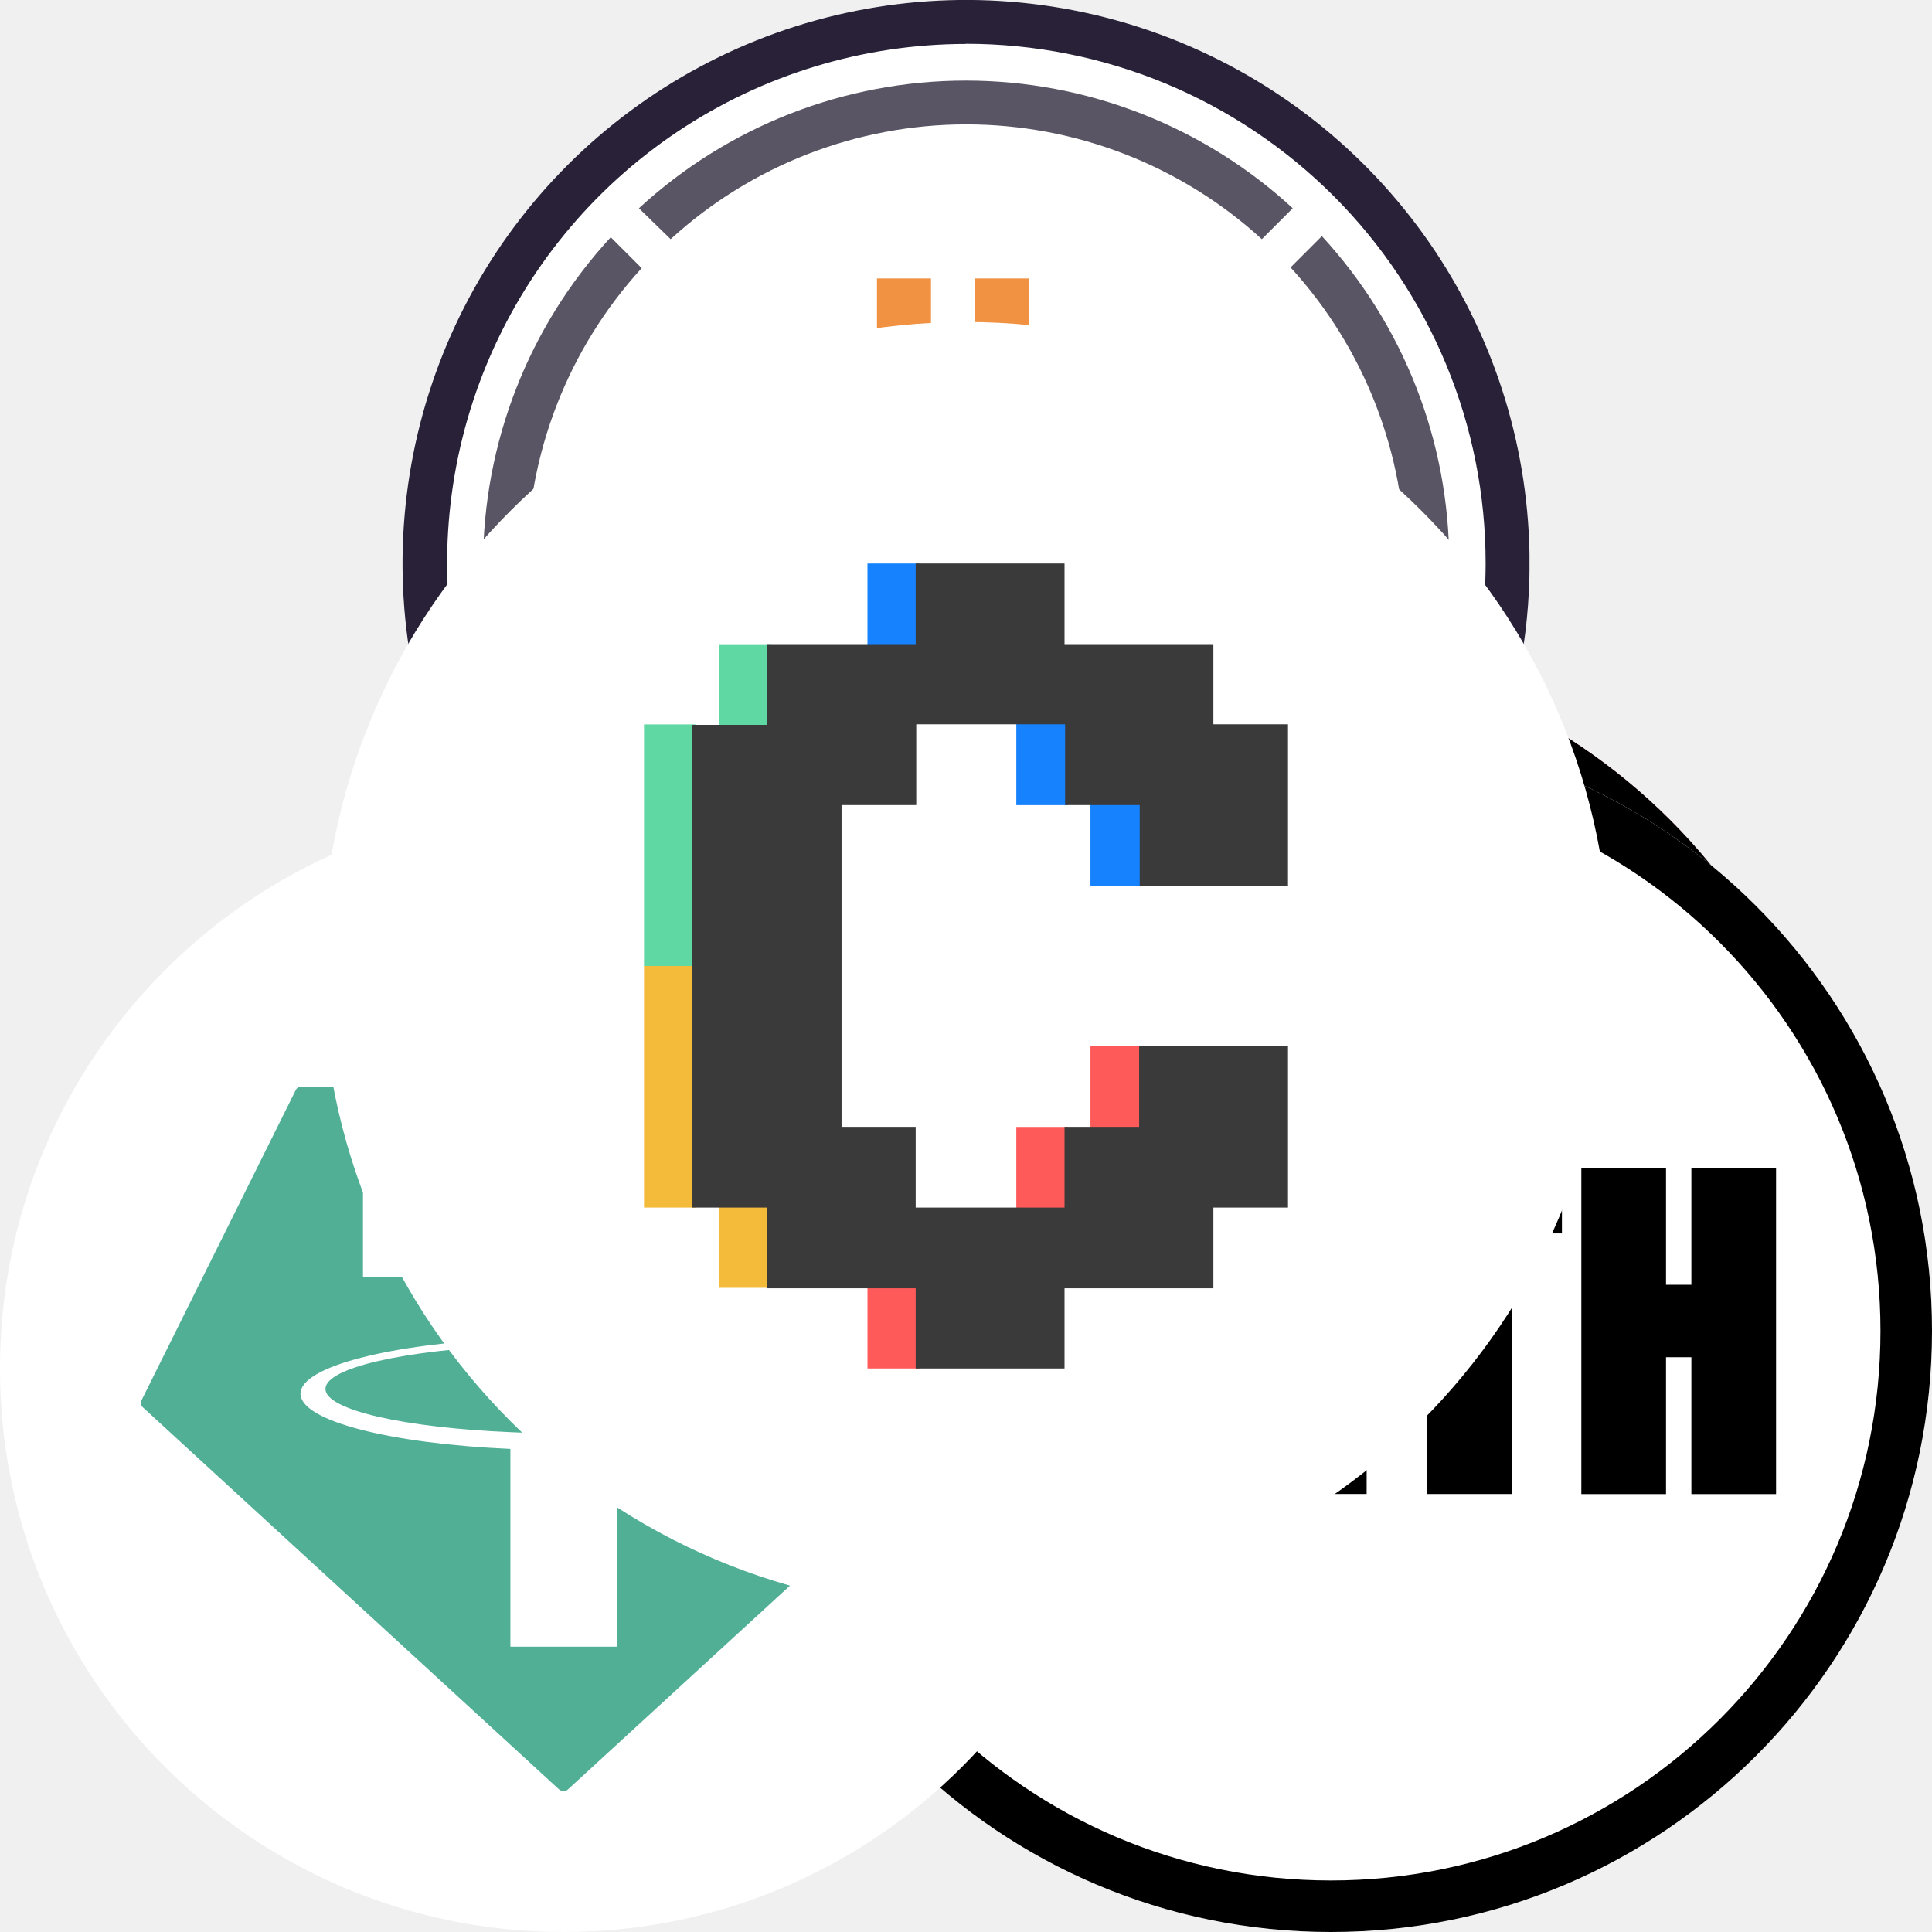
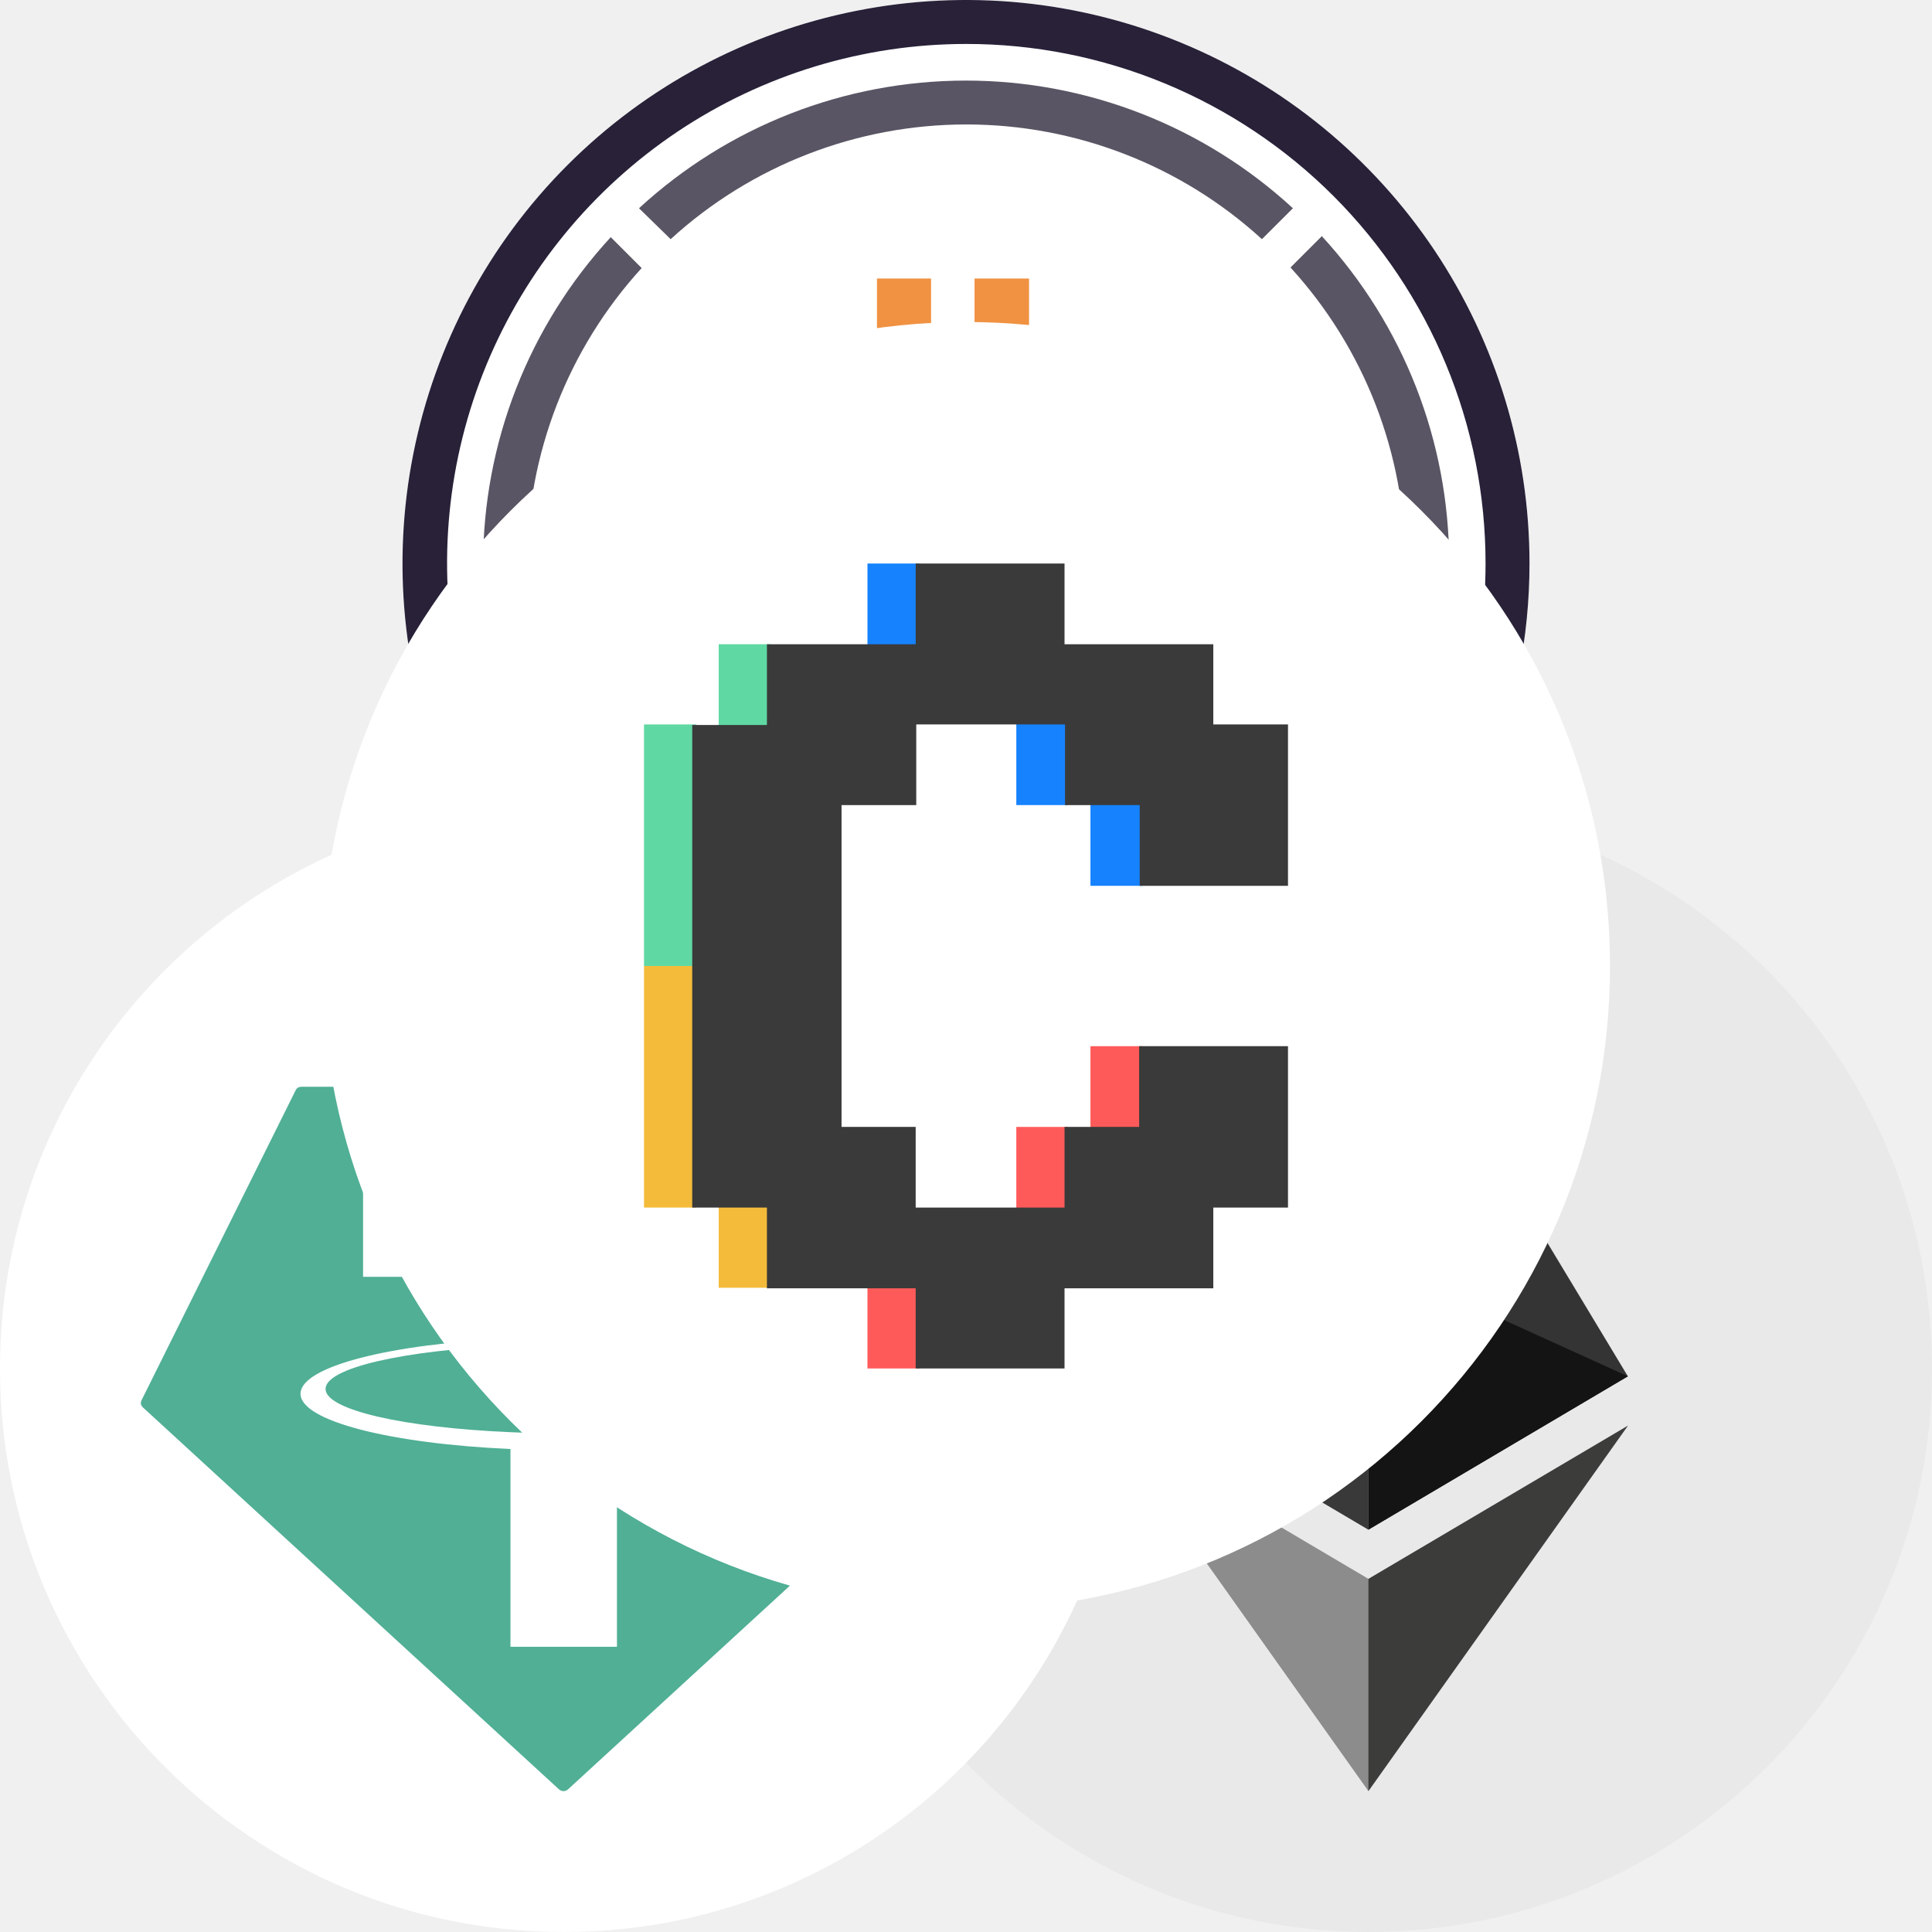
- <svg xmlns="http://www.w3.org/2000/svg" fill="none" height="24" viewBox="0 0 24 24" width="24">
-   <clipPath id="a">
-     <path d="m0 0h24v24h-24z" />
-   </clipPath>
-   <clipPath id="b">
-     <path d="m5 0h14v14h-14z" />
-   </clipPath>
-   <clipPath id="c">
-     <path d="m1.75 13.5h10.5v8.75h-10.5z" />
-   </clipPath>
-   <clipPath id="d">
-     <path d="m8 7h8v10h-8z" />
-   </clipPath>
-   <g clip-path="url(#a)">
-     <path d="m22.933 15.467c0 4.124-3.343 7.467-7.467 7.467-4.124 0-7.467-3.343-7.467-7.467 0-4.124 3.343-7.467 7.467-7.467 4.124 0 7.467 3.343 7.467 7.467z" fill="#d83d77" />
-     <path clip-rule="evenodd" d="m15.467 22.293c3.77 0 6.827-3.056 6.827-6.827 0-3.77-3.056-6.827-6.827-6.827-3.77 0-6.827 3.056-6.827 6.827 0 3.77 3.056 6.827 6.827 6.827zm0 .64c4.124 0 7.467-3.343 7.467-7.467 0-4.124-3.343-7.467-7.467-7.467-4.124 0-7.467 3.343-7.467 7.467 0 4.124 3.343 7.467 7.467 7.467z" fill="#000" fill-rule="evenodd" />
-     <path d="m24 16.533c0 4.124-3.343 7.467-7.467 7.467s-7.467-3.343-7.467-7.467 3.343-7.467 7.467-7.467 7.467 3.343 7.467 7.467z" fill="#fff" />
-     <g fill="#000">
-       <path clip-rule="evenodd" d="m16.533 23.36c3.77 0 6.827-3.056 6.827-6.827 0-3.77-3.056-6.827-6.827-6.827-3.77 0-6.827 3.056-6.827 6.827 0 3.77 3.056 6.827 6.827 6.827zm0 .64c4.124 0 7.467-3.343 7.467-7.467s-3.343-7.467-7.467-7.467-7.467 3.343-7.467 7.467 3.343 7.467 7.467 7.467z" fill-rule="evenodd" />
-       <path d="m14.943 14.512-.468 4.048h-1.315c-.12-.622-.226-1.328-.318-2.12-.042.338-.139 1.045-.292 2.12h-1.308l-.47-4.048h1.022l.107 1.413.11 1.363c.038-.705.135-1.63.29-2.775h1.095c.015.118.053.563.115 1.335l.115 1.538c.058-.978.156-1.936.292-2.873z" />
-       <path d="m15.153 14.512h1.755v.81h-.703v.767h.657v.77h-.657v.89h.772v.81h-1.825z" />
-       <path d="m19.403 14.512v.81h-.625v3.237h-1.052v-3.237h-.623v-.81z" />
-       <path d="m22.063 14.512v4.048h-1.052v-1.7h-.315v1.7h-1.052v-4.048h1.052v1.448h.315v-1.448z" />
-       <path clip-rule="evenodd" d="m8.659 14.106 1.12.48-.252.588-1.12-.48z" fill-rule="evenodd" />
-     </g>
-     <g clip-path="url(#b)">
-       <circle cx="12" cy="7" fill="#fff" r="7" />
-       <g fill="#5a5564">
-         <path d="m16.416 2.938-.384.384c.917 1.003 1.426 2.313 1.426 3.672 0 1.359-.509 2.669-1.426 3.672l.384.384c1.02-1.107 1.587-2.556 1.587-4.061s-.566-2.955-1.587-4.061z" />
-         <path d="m8.331 2.971c1.003-.917 2.313-1.426 3.672-1.426 1.359 0 2.669.509 3.672 1.426l.384-.384c-1.107-1.02-2.556-1.586-4.061-1.586-1.505 0-2.955.566-4.061 1.586z" />
-         <path d="m7.971 10.671c-.916-1.003-1.424-2.312-1.424-3.67 0-1.358.508-2.668 1.424-3.67l-.384-.384c-1.02 1.106-1.586 2.556-1.586 4.061s.566 2.955 1.586 4.061z" />
-         <path d="m15.671 11.026c-1.003.917-2.313 1.426-3.672 1.426s-2.669-.509-3.672-1.426l-.384.384c1.106 1.02 2.556 1.586 4.061 1.586 1.505 0 2.955-.566 4.061-1.586z" />
+ <svg xmlns="http://www.w3.org/2000/svg" width="24" height="24" viewBox="0 0 24 24" fill="none">
+   <g clip-path="url(#clip0_3007_8217)">
+     <g clip-path="url(#clip1_3007_8217)">
+       <circle cx="17" cy="17" r="7" fill="#E9E9E9" />
+       <g clip-path="url(#clip2_3007_8217)">
+         <path d="M16.999 11.75L16.929 11.989V18.932L16.999 19.002L20.222 17.097L16.999 11.75Z" fill="#343434" />
+         <path d="M16.999 11.75L13.776 17.097L16.999 19.002V15.633V11.75Z" fill="#8C8C8C" />
+         <path d="M16.999 19.613L16.959 19.661V22.134L16.999 22.25L20.224 17.709L16.999 19.613Z" fill="#3C3C3B" />
+         <path d="M16.999 22.25V19.613L13.776 17.709L16.999 22.25Z" fill="#8C8C8C" />
+         <path d="M16.999 19.002L20.222 17.097L16.999 15.632V19.002Z" fill="#141414" />
+         <path d="M13.776 17.097L16.999 19.002V15.632L13.776 17.097Z" fill="#393939" />
      </g>
-       <path d="m14.427 5.717c-.077-.802-.769-1.071-1.644-1.153v-1.105h-.677v1.084c-.178 0-.36 0-.541 0v-1.084h-.671v1.112h-1.372v.724s.5-.009.492 0c.09-.01.18.016.252.071s.119.137.132.226v3.044c-.002.032-.01.063-.024.091s-.034.054-.058.074c-.024.021-.051.037-.081.047-.03.01-.062.014-.093.012.009.008-.492 0-.492 0l-.128.809h1.36v1.13h.676v-1.113h.541v1.108h.678v-1.117c1.143-.069 1.94-.351 2.04-1.421.081-.861-.324-1.245-.971-1.401.393-.193.637-.552.582-1.139zm-.948 2.406c0 .841-1.44.744-1.899.744v-1.491c.459.001 1.899-.131 1.899.747zm-.314-2.101c0 .769-1.202.675-1.584.675v-1.356c.382 0 1.584-.12 1.584.68z" fill="#f09242" />
-       <path d="m11.999 14c-1.384-0-2.738-.411-3.888-1.18-1.151-.769-2.048-1.863-2.578-3.142-.53-1.279-.668-2.686-.398-4.044.27-1.358.937-2.605 1.916-3.584s2.226-1.646 3.584-1.916c1.358-.27 2.765-.132 4.044.398 1.279.53 2.372 1.427 3.142 2.578.769 1.151 1.18 2.504 1.18 3.889 0.0.919-.181 1.83-.533 2.679-.352.85-.868 1.621-1.518 2.272-.65.65-1.422 1.166-2.272 1.518s-1.76.533-2.679.533zm0-13.454c-1.275.001-2.522.38-3.582 1.089-1.06.709-1.886 1.717-2.373 2.895s-.615 2.475-.365 3.726c.249 1.251.864 2.4 1.766 3.301s2.051 1.516 3.302 1.764c1.251.249 2.547.121 3.726-.367s2.186-1.314 2.894-2.375c.709-1.06 1.087-2.307 1.088-3.582 0-.848-.166-1.687-.491-2.47-.324-.783-.8-1.495-1.399-2.094-.6-.599-1.311-1.075-2.095-1.399-.783-.324-1.623-.49-2.471-.49z" fill="#282138" />
-     </g>
-     <circle cx="7" cy="17" fill="#fff" r="7" />
-     <g clip-path="url(#c)" clip-rule="evenodd" fill-rule="evenodd">
-       <path d="m3.673 13.543-1.915 3.852c-.007.014-.01.03-.007.046.003.016.011.03.023.041l5.171 4.747c.015.013.034.021.055.021s.04-.007.055-.021l5.171-4.746c.012-.011.02-.025.023-.041.003-.016.001-.032-.007-.046l-1.915-3.852c-.006-.013-.016-.024-.029-.032s-.027-.012-.042-.012h-6.513c-.015-0-.03.004-.042.011-.013.008-.023.019-.029.032z" fill="#50af95" />
-       <path d="m7.664 17.791c-.037.003-.229.014-.657.014-.34 0-.582-.01-.667-.014-1.315-.056-2.297-.275-2.297-.537 0-.263.982-.482 2.297-.538v.857c.086.006.332.02.673.02.408 0 .613-.016.65-.02v-.856c1.312.056 2.292.275 2.292.537s-.979.481-2.292.537zm0-1.163v-.767h1.831v-1.169h-4.986v1.169h1.831v.766c-1.488.066-2.607.348-2.607.686 0 .339 1.119.621 2.607.686v2.457h1.323v-2.458c1.485-.066 2.602-.348 2.602-.686 0-.338-1.116-.62-2.602-.686z" fill="#fff" />
-     </g>
-     <circle cx="12" cy="12" fill="#fff" r="8" />
-     <g clip-path="url(#d)">
-       <path d="m13.269 8.95h-.644v1.052h.644z" fill="#1682fe" />
-       <path d="m11.42 7h-.644v1.052h.644z" fill="#1682fe" />
-       <path d="m9.572 8.003h-.644v1.052h.644z" fill="#60d8a4" />
-       <path d="m8.651 12h-.651v3.001h.651z" fill="#f4bb3b" />
-       <path d="m8.651 8.999h-.651v3.001h.651z" fill="#60d8a4" />
-       <path d="m14.19 9.953h-.644v1.052h.644z" fill="#1682fe" />
-       <g fill="#ff5a5a">
-         <path d="m14.19 12.996h-.644v1.052h.644z" />
-         <path d="m13.269 13.999h-.644v1.052h.644z" />
-         <path d="m11.42 15.948h-.644v1.052h.644z" />
+       <g clip-path="url(#clip3_3007_8217)">
+         <circle cx="12" cy="7" r="7" fill="white" />
+         <path d="M16.416 2.938L16.031 3.323C16.948 4.326 17.457 5.636 17.457 6.995C17.457 8.354 16.948 9.664 16.031 10.667L16.416 11.052C17.436 9.945 18.002 8.495 18.002 6.99C18.002 5.485 17.436 4.036 16.416 2.929V2.938Z" fill="#5A5564" />
+         <path d="M8.331 2.971C9.335 2.054 10.645 1.546 12.004 1.546C13.363 1.546 14.673 2.054 15.676 2.971L16.061 2.587C14.954 1.567 13.504 1.001 11.999 1.001C10.494 1.001 9.045 1.567 7.938 2.587L8.331 2.971Z" fill="#5A5564" />
+         <path d="M7.971 10.671C7.055 9.668 6.547 8.359 6.547 7.001C6.547 5.642 7.055 4.333 7.971 3.33L7.587 2.946C6.567 4.052 6.001 5.502 6.001 7.007C6.001 8.512 6.567 9.962 7.587 11.068L7.971 10.671Z" fill="#5A5564" />
+         <path d="M15.671 11.026C14.668 11.943 13.358 12.452 11.999 12.452C10.639 12.452 9.329 11.943 8.326 11.026L7.942 11.41C9.048 12.431 10.498 12.997 12.003 12.997C13.508 12.997 14.958 12.431 16.064 11.41L15.671 11.026Z" fill="#5A5564" />
+         <path d="M14.427 5.717C14.35 4.915 13.658 4.646 12.783 4.564V3.46H12.106V4.544C11.928 4.544 11.746 4.544 11.566 4.544V3.46H10.894V4.572H9.522V5.296C9.522 5.296 10.022 5.287 10.014 5.296C10.104 5.286 10.194 5.311 10.266 5.367C10.338 5.422 10.385 5.503 10.398 5.593V8.638C10.396 8.669 10.388 8.7 10.374 8.728C10.36 8.757 10.34 8.782 10.316 8.803C10.293 8.824 10.265 8.84 10.235 8.85C10.205 8.86 10.174 8.864 10.142 8.862C10.151 8.869 9.65 8.862 9.65 8.862L9.522 9.67H10.881V10.8H11.558V9.687H12.099V10.795H12.777V9.678C13.919 9.609 14.716 9.327 14.816 8.257C14.897 7.396 14.492 7.011 13.845 6.856C14.239 6.663 14.482 6.304 14.427 5.717ZM13.479 8.124C13.479 8.964 12.038 8.868 11.58 8.868V7.377C12.038 7.378 13.479 7.246 13.479 8.124ZM13.165 6.022C13.165 6.791 11.963 6.698 11.581 6.698V5.342C11.963 5.342 13.165 5.221 13.165 6.022Z" fill="#F09242" />
+         <path d="M11.999 14C10.614 14 9.261 13.589 8.11 12.82C6.959 12.05 6.062 10.957 5.533 9.678C5.003 8.399 4.864 6.992 5.135 5.634C5.405 4.276 6.071 3.029 7.05 2.05C8.029 1.071 9.276 0.405 10.634 0.135C11.992 -0.136 13.399 0.003 14.678 0.533C15.957 1.062 17.05 1.959 17.82 3.11C18.589 4.261 19 5.614 19 6.999C19 7.918 18.819 8.829 18.467 9.678C18.116 10.528 17.6 11.3 16.95 11.95C16.3 12.6 15.528 13.116 14.678 13.467C13.829 13.819 12.918 14 11.999 14ZM11.999 0.546C10.723 0.547 9.477 0.926 8.417 1.635C7.357 2.345 6.531 3.352 6.043 4.531C5.556 5.709 5.429 7.006 5.678 8.257C5.927 9.508 6.542 10.656 7.444 11.558C8.346 12.46 9.495 13.074 10.746 13.323C11.997 13.571 13.293 13.444 14.472 12.956C15.65 12.468 16.657 11.641 17.366 10.581C18.075 9.521 18.454 8.274 18.454 6.999C18.454 6.151 18.288 5.312 17.963 4.528C17.639 3.745 17.163 3.034 16.564 2.434C15.964 1.835 15.253 1.36 14.469 1.036C13.686 0.712 12.846 0.545 11.999 0.546Z" fill="#282138" />
      </g>
-       <path d="m9.572 14.946h-.644v1.052h.644z" fill="#f4bb3b" />
-       <path d="m16 10.997v-1.999h-.927v-.996h-1.849v-1.003h-1.849v1.003h-1.849v1.003h-.928v5.996h.928v1.003h1.849v1.003h1.849v-1.003h1.849v-1.003h.927v-2.006h-1.849v1.003h-.927v1.003h-1.849v-1.003h-.921v-3.997h.928v-1.003h1.849v1.003h.927v1.003h1.842z" fill="#3a3a3a" />
+       <circle cx="7" cy="17" r="7" fill="white" />
+       <g clip-path="url(#clip4_3007_8217)">
+         <path fill-rule="evenodd" clip-rule="evenodd" d="M3.673 13.543L1.758 17.395C1.751 17.41 1.748 17.426 1.751 17.442C1.754 17.457 1.763 17.472 1.775 17.483L6.945 22.229C6.96 22.242 6.98 22.25 7 22.25C7.02 22.25 7.04 22.242 7.055 22.229L12.225 17.483C12.237 17.472 12.246 17.457 12.249 17.442C12.252 17.426 12.249 17.41 12.242 17.396L10.328 13.543C10.321 13.53 10.311 13.519 10.299 13.512C10.286 13.504 10.272 13.5 10.257 13.5H3.744C3.729 13.5 3.714 13.504 3.702 13.511C3.689 13.519 3.679 13.53 3.673 13.543Z" fill="#50AF95" />
+         <path fill-rule="evenodd" clip-rule="evenodd" d="M7.664 17.791C7.627 17.794 7.435 17.805 7.008 17.805C6.667 17.805 6.426 17.795 6.341 17.791C5.026 17.735 4.044 17.516 4.044 17.254C4.044 16.991 5.026 16.772 6.341 16.716V17.573C6.427 17.578 6.673 17.592 7.013 17.592C7.422 17.592 7.626 17.576 7.663 17.573V16.716C8.975 16.772 9.955 16.992 9.955 17.254C9.955 17.516 8.976 17.735 7.663 17.791L7.664 17.791ZM7.664 16.628V15.861H9.496V14.692H4.51V15.861H6.341V16.628C4.852 16.693 3.733 16.975 3.733 17.314C3.733 17.652 4.852 17.934 6.341 18V20.457H7.664V17.999C9.149 17.934 10.266 17.652 10.266 17.314C10.266 16.975 9.15 16.693 7.664 16.628L7.664 16.628Z" fill="white" />
+       </g>
+       <circle cx="12" cy="12" r="8" fill="white" />
+       <g clip-path="url(#clip5_3007_8217)">
+         <path d="M13.269 8.95H12.625V10.001H13.269V8.95Z" fill="#1682FE" />
+         <path d="M11.42 7H10.776V8.052H11.42V7Z" fill="#1682FE" />
+         <path d="M9.572 8.003H8.928V9.054H9.572V8.003Z" fill="#60D8A4" />
+         <path d="M8.651 12H8V15.001H8.651V12Z" fill="#F4BB3B" />
+         <path d="M8.651 8.999H8V12H8.651V8.999Z" fill="#60D8A4" />
+         <path d="M14.19 9.953H13.546V11.004H14.19V9.953Z" fill="#1682FE" />
+         <path d="M14.19 12.996H13.546V14.047H14.19V12.996Z" fill="#FF5A5A" />
+         <path d="M13.269 13.999H12.625V15.05H13.269V13.999Z" fill="#FF5A5A" />
+         <path d="M11.42 15.948H10.776V17H11.42V15.948Z" fill="#FF5A5A" />
+         <path d="M9.572 14.946H8.928V15.997H9.572V14.946Z" fill="#F4BB3B" />
+         <path d="M16 10.997V8.999H15.072V8.003H13.224V7H11.375V8.003H9.527V9.006H8.599V15.001H9.527V16.004H11.375V17.007H13.224V16.004H15.072V15.001H16V12.996H14.151V13.999H13.224V15.001H11.375V13.999H10.454V10.001H11.382V8.999H13.23V10.001H14.158V11.004H16V10.997Z" fill="#3A3A3A" />
+       </g>
    </g>
  </g>
+   <defs>
+     <clipPath id="clip0_3007_8217">
+       <rect width="24" height="24" fill="white" />
+     </clipPath>
+     <clipPath id="clip1_3007_8217">
+       <rect width="24" height="24" fill="white" />
+     </clipPath>
+     <clipPath id="clip2_3007_8217">
+       <rect width="10.5" height="10.5" fill="white" transform="translate(11.75 11.75)" />
+     </clipPath>
+     <clipPath id="clip3_3007_8217">
+       <rect width="14" height="14" fill="white" transform="translate(5)" />
+     </clipPath>
+     <clipPath id="clip4_3007_8217">
+       <rect width="10.5" height="8.75" fill="white" transform="translate(1.75 13.5)" />
+     </clipPath>
+     <clipPath id="clip5_3007_8217">
+       <rect width="8" height="10" fill="white" transform="translate(8 7)" />
+     </clipPath>
+   </defs>
</svg>
